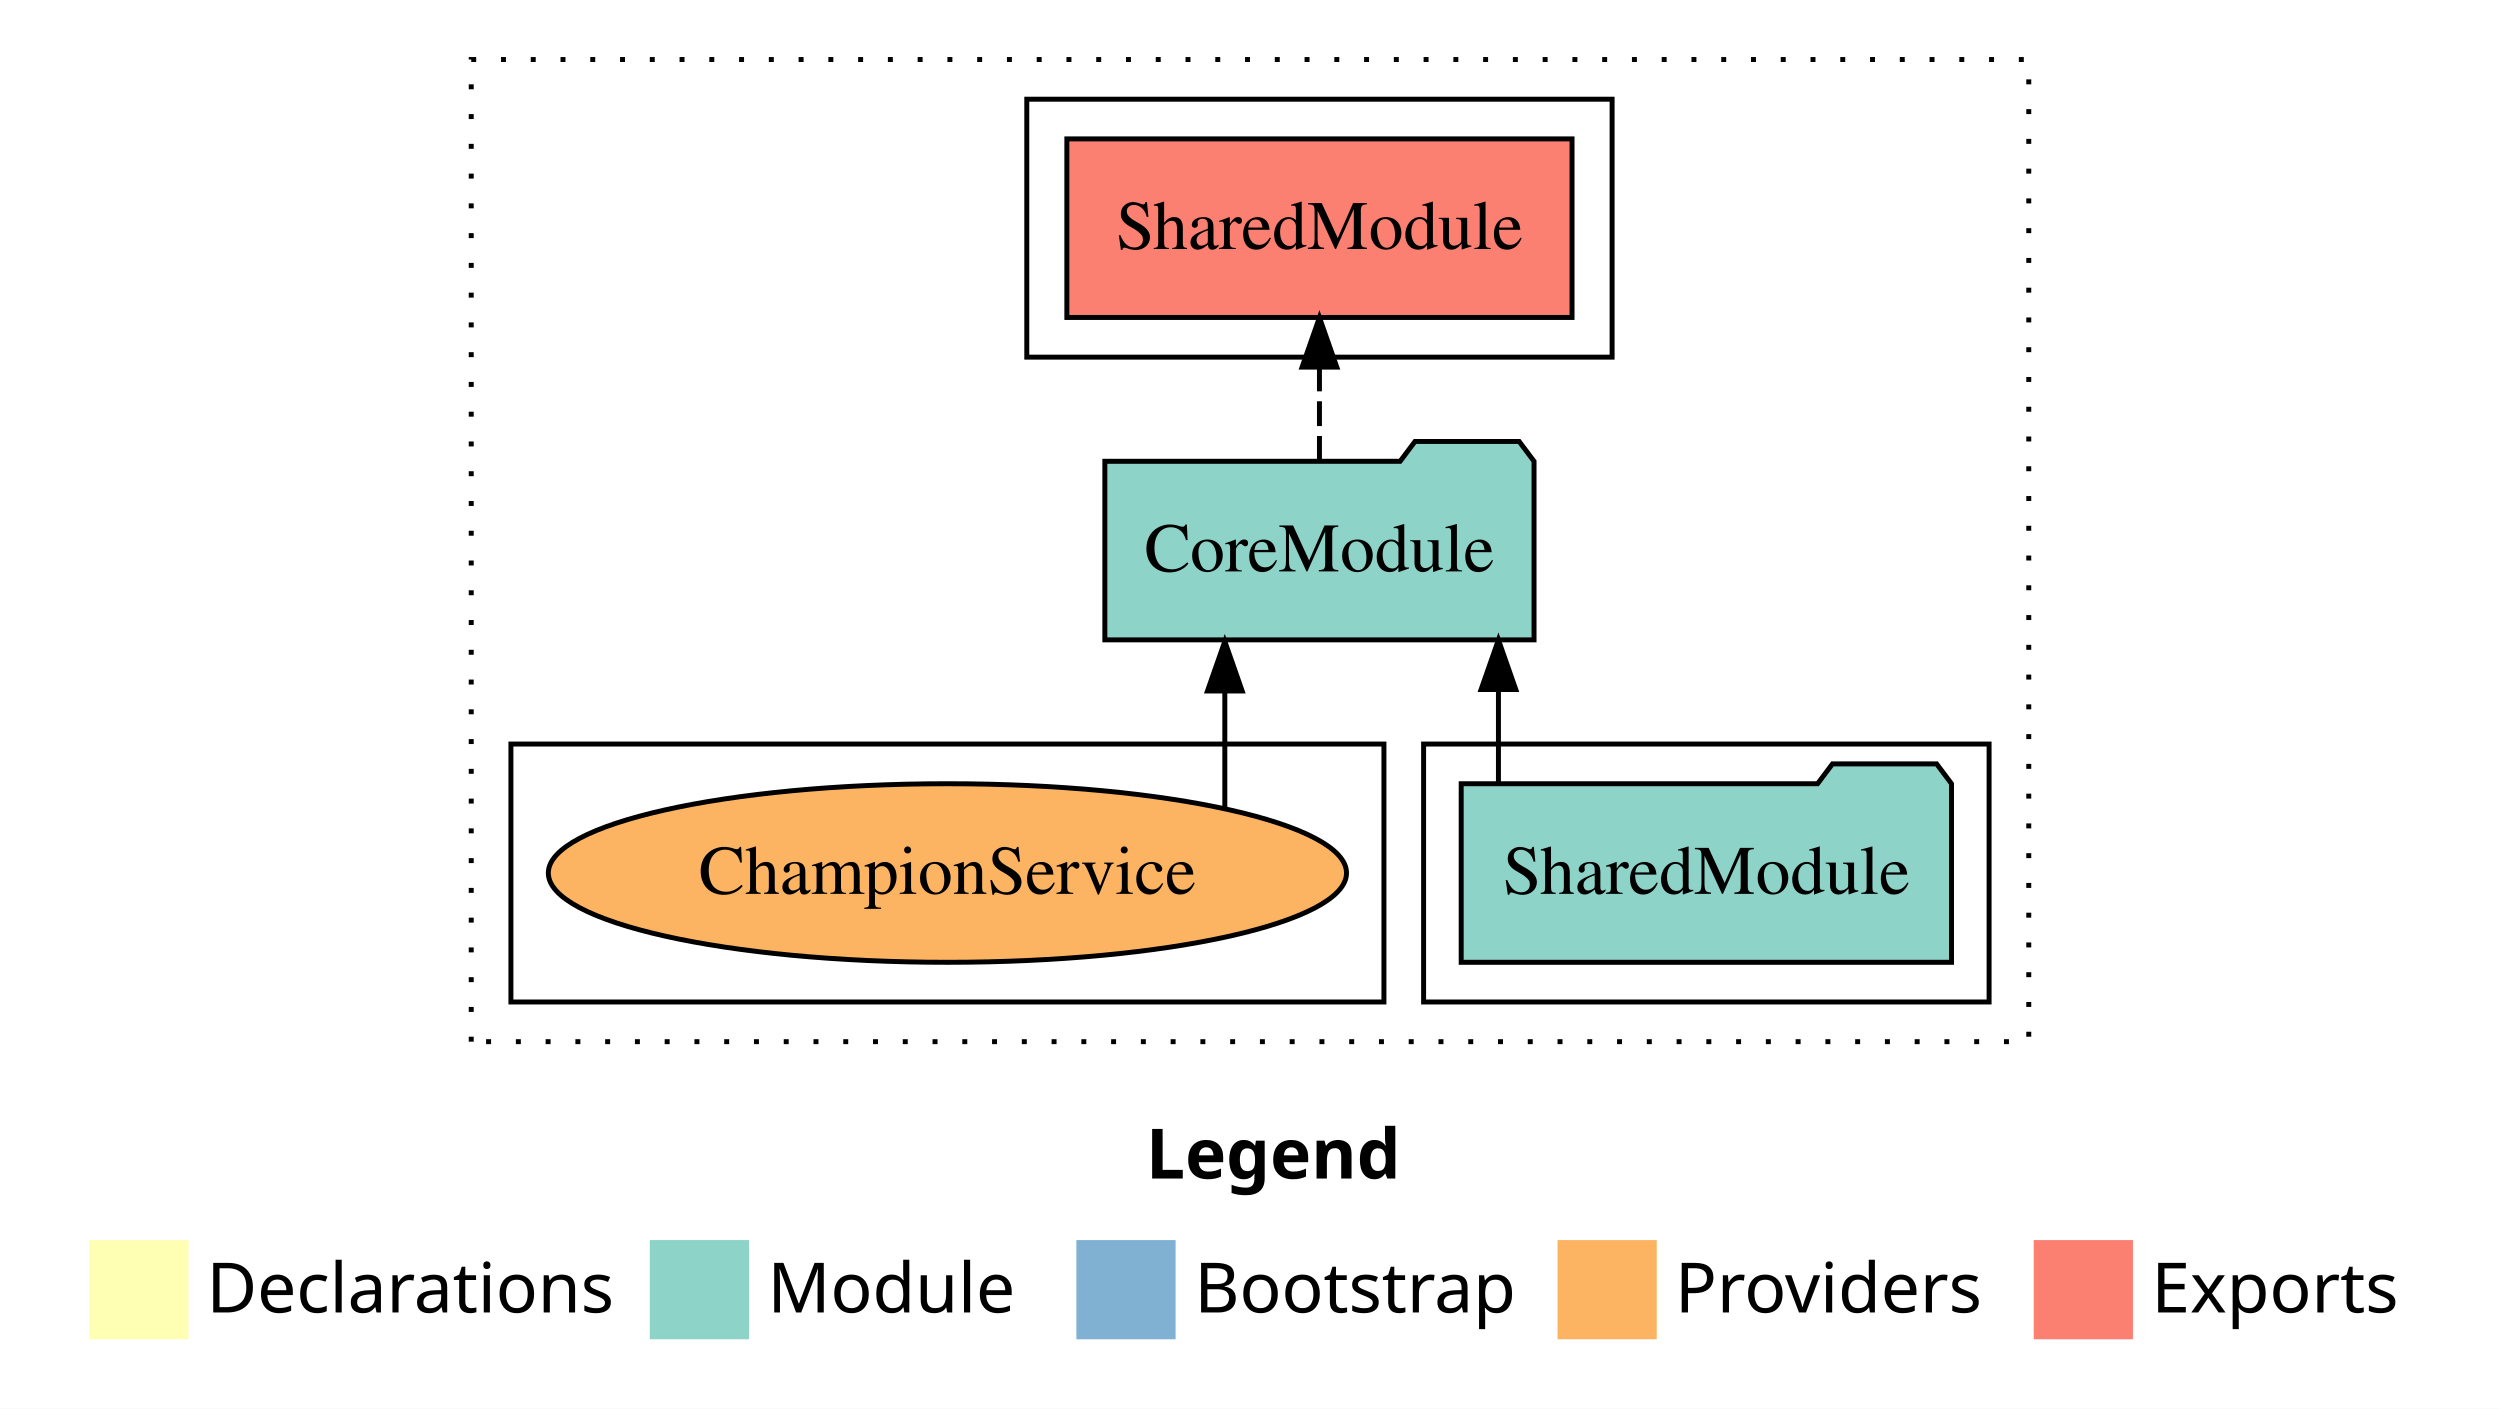
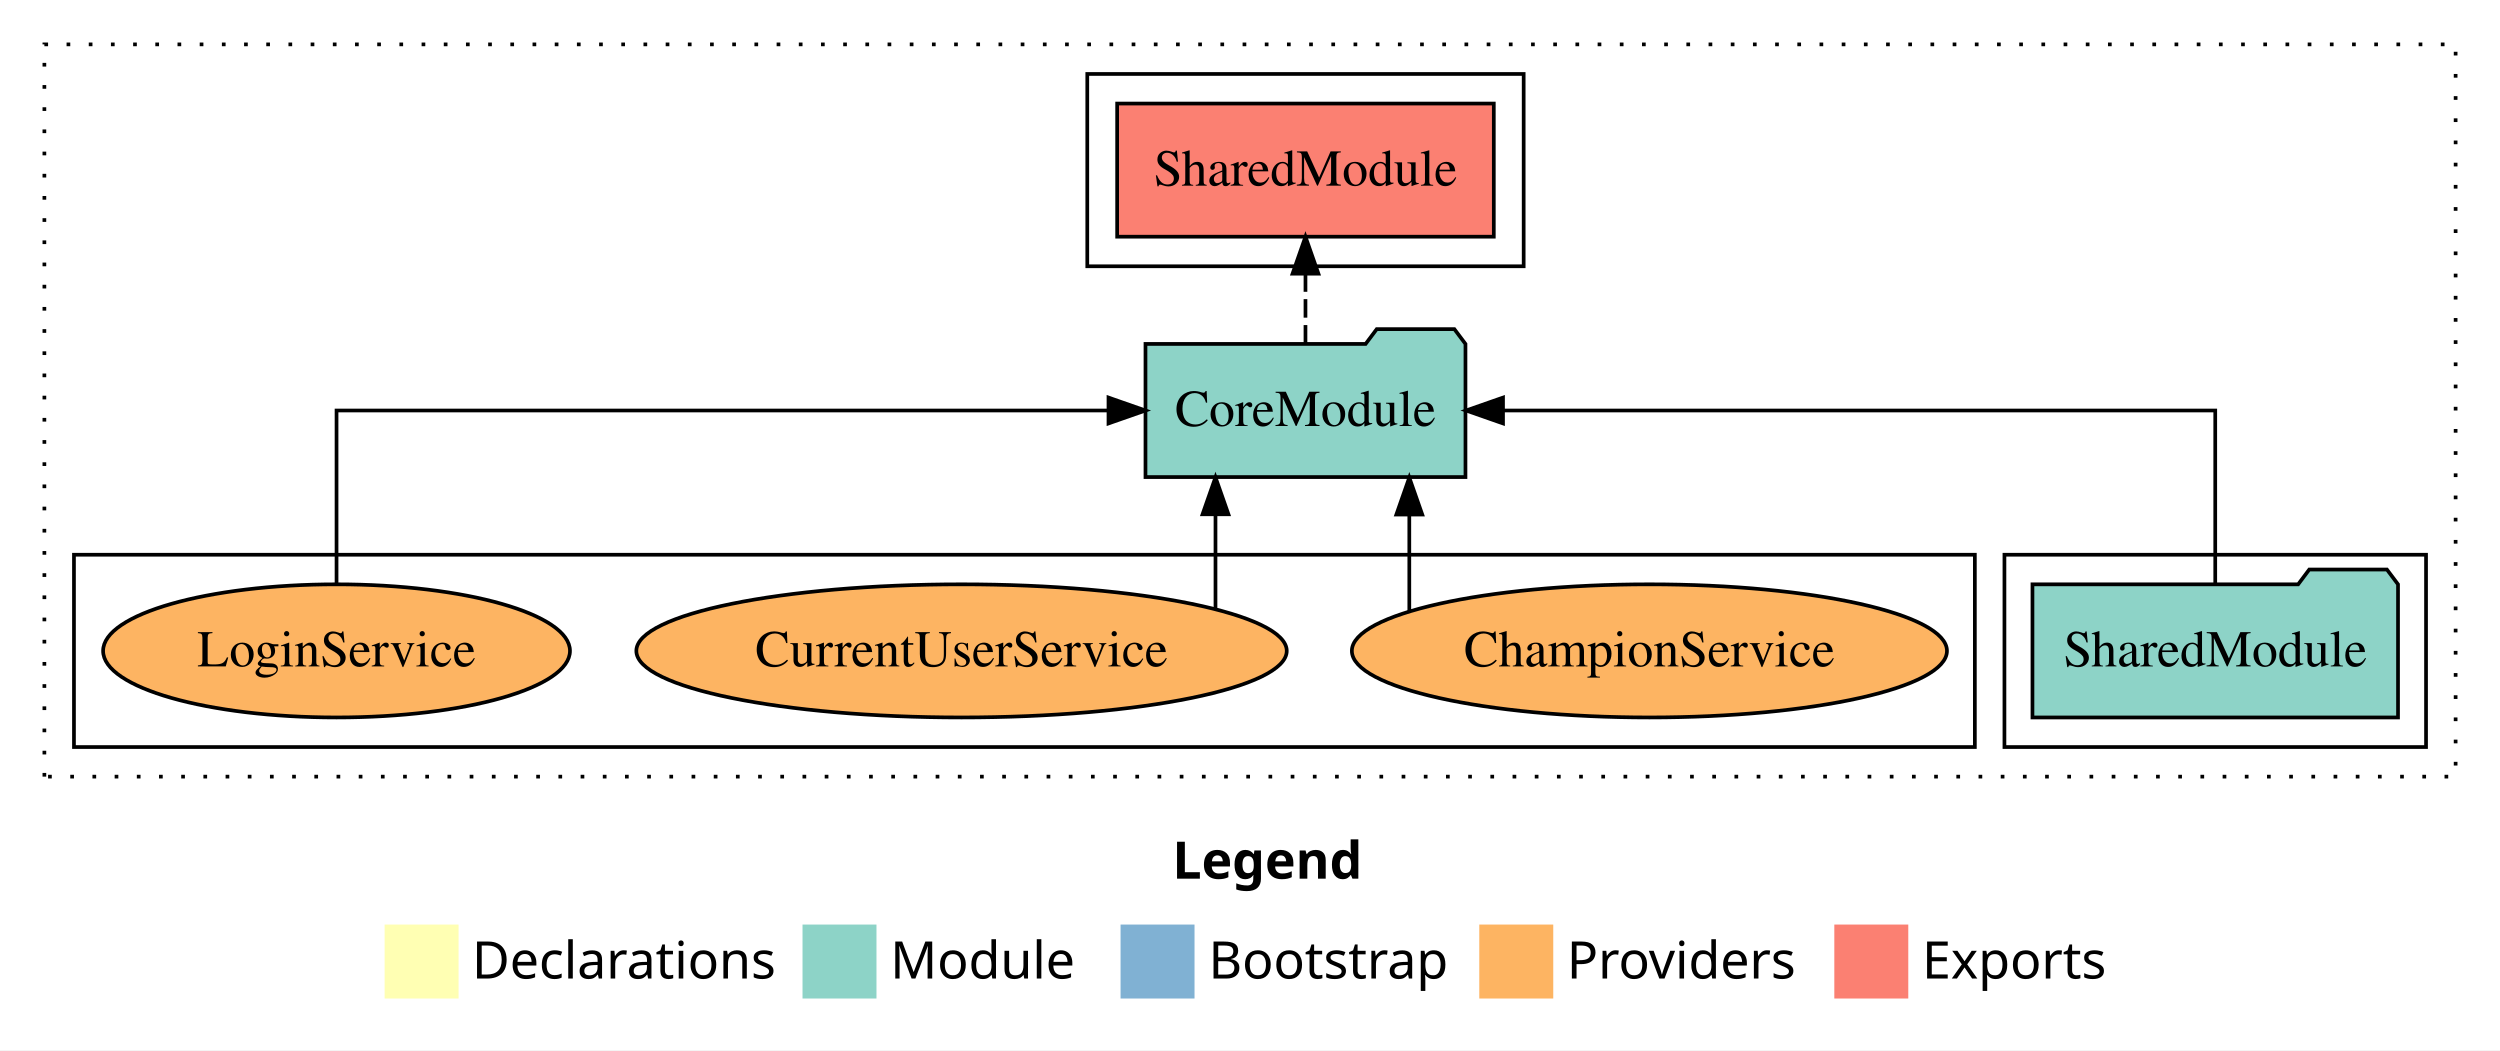
- <svg xmlns="http://www.w3.org/2000/svg" width="504pt" height="284pt" viewBox="0.00 0.00 504.00 284.00">
+ <svg xmlns="http://www.w3.org/2000/svg" width="676pt" height="284pt" viewBox="0.00 0.00 676.00 284.00">
  <g id="graph0" class="graph" transform="scale(1 1) rotate(0) translate(4 280)">
-     <polygon fill="#ffffff" stroke="transparent" points="-4,4 -4,-280 500,-280 500,4 -4,4" />
-     <text text-anchor="start" x="227.009" y="-42.4" font-family="sans-serif" font-weight="bold" font-size="14.00" fill="#000000">Legend</text>
-     <polygon fill="#ffffb3" stroke="transparent" points="14,-10 14,-30 34,-30 34,-10 14,-10" />
-     <text text-anchor="start" x="37.629" y="-15.4" font-family="sans-serif" font-size="14.00" fill="#000000">  Declarations</text>
-     <polygon fill="#8dd3c7" stroke="transparent" points="127,-10 127,-30 147,-30 147,-10 127,-10" />
-     <text text-anchor="start" x="150.725" y="-15.4" font-family="sans-serif" font-size="14.00" fill="#000000">  Module</text>
-     <polygon fill="#80b1d3" stroke="transparent" points="213,-10 213,-30 233,-30 233,-10 213,-10" />
-     <text text-anchor="start" x="236.781" y="-15.4" font-family="sans-serif" font-size="14.00" fill="#000000">  Bootstrap</text>
-     <polygon fill="#fdb462" stroke="transparent" points="310,-10 310,-30 330,-30 330,-10 310,-10" />
-     <text text-anchor="start" x="333.673" y="-15.4" font-family="sans-serif" font-size="14.00" fill="#000000">  Providers</text>
-     <polygon fill="#fb8072" stroke="transparent" points="406,-10 406,-30 426,-30 426,-10 406,-10" />
-     <text text-anchor="start" x="429.726" y="-15.4" font-family="sans-serif" font-size="14.00" fill="#000000">  Exports</text>
+     <polygon fill="#ffffff" stroke="transparent" points="-4,4 -4,-280 672,-280 672,4 -4,4" />
+     <text text-anchor="start" x="313.009" y="-42.4" font-family="sans-serif" font-weight="bold" font-size="14.00" fill="#000000">Legend</text>
+     <polygon fill="#ffffb3" stroke="transparent" points="100,-10 100,-30 120,-30 120,-10 100,-10" />
+     <text text-anchor="start" x="123.629" y="-15.4" font-family="sans-serif" font-size="14.00" fill="#000000">  Declarations</text>
+     <polygon fill="#8dd3c7" stroke="transparent" points="213,-10 213,-30 233,-30 233,-10 213,-10" />
+     <text text-anchor="start" x="236.725" y="-15.4" font-family="sans-serif" font-size="14.00" fill="#000000">  Module</text>
+     <polygon fill="#80b1d3" stroke="transparent" points="299,-10 299,-30 319,-30 319,-10 299,-10" />
+     <text text-anchor="start" x="322.781" y="-15.4" font-family="sans-serif" font-size="14.00" fill="#000000">  Bootstrap</text>
+     <polygon fill="#fdb462" stroke="transparent" points="396,-10 396,-30 416,-30 416,-10 396,-10" />
+     <text text-anchor="start" x="419.673" y="-15.4" font-family="sans-serif" font-size="14.00" fill="#000000">  Providers</text>
+     <polygon fill="#fb8072" stroke="transparent" points="492,-10 492,-30 512,-30 512,-10 492,-10" />
+     <text text-anchor="start" x="515.726" y="-15.4" font-family="sans-serif" font-size="14.00" fill="#000000">  Exports</text>
    <g id="clust1" class="cluster">
-       <polygon fill="none" stroke="#000000" stroke-dasharray="1,5" points="91,-70 91,-268 405,-268 405,-70 91,-70" />
+       <polygon fill="none" stroke="#000000" stroke-dasharray="1,5" points="8,-70 8,-268 660,-268 660,-70 8,-70" />
    </g>
    <g id="clust3" class="cluster">
-       <polygon fill="none" stroke="#000000" points="283,-78 283,-130 397,-130 397,-78 283,-78" />
+       <polygon fill="none" stroke="#000000" points="538,-78 538,-130 652,-130 652,-78 538,-78" />
    </g>
    <g id="clust4" class="cluster">
-       <polygon fill="none" stroke="#000000" points="203,-208 203,-260 321,-260 321,-208 203,-208" />
+       <polygon fill="none" stroke="#000000" points="290,-208 290,-260 408,-260 408,-208 290,-208" />
    </g>
    <g id="clust6" class="cluster">
-       <polygon fill="none" stroke="#000000" points="99,-78 99,-130 275,-130 275,-78 99,-78" />
+       <polygon fill="none" stroke="#000000" points="16,-78 16,-130 530,-130 530,-78 16,-78" />
    </g>
    <g id="node1" class="node">
-       <polygon fill="#8dd3c7" stroke="#000000" points="389.423,-122 386.423,-126 365.423,-126 362.423,-122 290.577,-122 290.577,-86 389.423,-86 389.423,-122" />
-       <text text-anchor="middle" x="340" y="-99.8" font-family="Times,serif" font-size="14.00" fill="#000000">SharedModule</text>
+       <polygon fill="#8dd3c7" stroke="#000000" points="644.423,-122 641.423,-126 620.423,-126 617.423,-122 545.577,-122 545.577,-86 644.423,-86 644.423,-122" />
+       <text text-anchor="middle" x="595" y="-99.8" font-family="Times,serif" font-size="14.00" fill="#000000">SharedModule</text>
    </g>
    <g id="node2" class="node">
-       <polygon fill="#8dd3c7" stroke="#000000" points="305.262,-187 302.262,-191 281.262,-191 278.262,-187 218.738,-187 218.738,-151 305.262,-151 305.262,-187" />
-       <text text-anchor="middle" x="262" y="-164.8" font-family="Times,serif" font-size="14.00" fill="#000000">CoreModule</text>
+       <polygon fill="#8dd3c7" stroke="#000000" points="392.262,-187 389.262,-191 368.262,-191 365.262,-187 305.738,-187 305.738,-151 392.262,-151 392.262,-187" />
+       <text text-anchor="middle" x="349" y="-164.8" font-family="Times,serif" font-size="14.00" fill="#000000">CoreModule</text>
    </g>
    <g id="edge1" class="edge">
-       <path fill="none" stroke="#000000" d="M298.085,-122.106C298.085,-122.106 298.085,-140.991 298.085,-140.991" />
-       <polygon fill="#000000" stroke="#000000" points="294.585,-140.991 298.085,-150.991 301.585,-140.991 294.585,-140.991" />
+       <path fill="none" stroke="#000000" d="M595,-122.106C595,-141.339 595,-169 595,-169 595,-169 402.414,-169 402.414,-169" />
+       <polygon fill="#000000" stroke="#000000" points="402.414,-165.5 392.414,-169 402.414,-172.5 402.414,-165.5" />
    </g>
    <g id="node3" class="node">
-       <polygon fill="#fb8072" stroke="#000000" points="312.922,-252 211.078,-252 211.078,-216 312.922,-216 312.922,-252" />
-       <text text-anchor="middle" x="262" y="-229.8" font-family="Times,serif" font-size="14.00" fill="#000000">SharedModule </text>
+       <polygon fill="#fb8072" stroke="#000000" points="399.922,-252 298.078,-252 298.078,-216 399.922,-216 399.922,-252" />
+       <text text-anchor="middle" x="349" y="-229.8" font-family="Times,serif" font-size="14.00" fill="#000000">SharedModule </text>
    </g>
    <g id="edge2" class="edge">
-       <path fill="none" stroke="#000000" stroke-dasharray="5,2" d="M262,-187.106C262,-187.106 262,-205.991 262,-205.991" />
-       <polygon fill="#000000" stroke="#000000" points="258.5,-205.991 262,-215.991 265.5,-205.991 258.5,-205.991" />
+       <path fill="none" stroke="#000000" stroke-dasharray="5,2" d="M349,-187.106C349,-187.106 349,-205.991 349,-205.991" />
+       <polygon fill="#000000" stroke="#000000" points="345.5,-205.991 349,-215.991 352.5,-205.991 345.5,-205.991" />
    </g>
    <g id="node4" class="node">
-       <ellipse fill="#fdb462" stroke="#000000" cx="187" cy="-104" rx="80.458" ry="18" />
-       <text text-anchor="middle" x="187" y="-99.8" font-family="Times,serif" font-size="14.00" fill="#000000">ChampionService</text>
+       <ellipse fill="#fdb462" stroke="#000000" cx="442" cy="-104" rx="80.458" ry="18" />
+       <text text-anchor="middle" x="442" y="-99.8" font-family="Times,serif" font-size="14.00" fill="#000000">ChampionService</text>
    </g>
    <g id="edge3" class="edge">
-       <path fill="none" stroke="#000000" d="M242.924,-117.154C242.924,-117.154 242.924,-140.694 242.924,-140.694" />
-       <polygon fill="#000000" stroke="#000000" points="239.424,-140.694 242.924,-150.694 246.424,-140.694 239.424,-140.694" />
+       <path fill="none" stroke="#000000" d="M377.076,-114.733C377.076,-114.733 377.076,-140.872 377.076,-140.872" />
+       <polygon fill="#000000" stroke="#000000" points="373.576,-140.872 377.076,-150.872 380.576,-140.872 373.576,-140.872" />
+     </g>
+     <g id="node5" class="node">
+       <ellipse fill="#fdb462" stroke="#000000" cx="256" cy="-104" rx="87.936" ry="18" />
+       <text text-anchor="middle" x="256" y="-99.8" font-family="Times,serif" font-size="14.00" fill="#000000">CurrentUserService</text>
+     </g>
+     <g id="edge4" class="edge">
+       <path fill="none" stroke="#000000" d="M324.668,-115.322C324.668,-115.322 324.668,-140.942 324.668,-140.942" />
+       <polygon fill="#000000" stroke="#000000" points="321.168,-140.942 324.668,-150.942 328.168,-140.942 321.168,-140.942" />
+     </g>
+     <g id="node6" class="node">
+       <ellipse fill="#fdb462" stroke="#000000" cx="87" cy="-104" rx="63.121" ry="18" />
+       <text text-anchor="middle" x="87" y="-99.8" font-family="Times,serif" font-size="14.00" fill="#000000">LoginService</text>
+     </g>
+     <g id="edge5" class="edge">
+       <path fill="none" stroke="#000000" d="M87,-122.106C87,-141.339 87,-169 87,-169 87,-169 295.736,-169 295.736,-169" />
+       <polygon fill="#000000" stroke="#000000" points="295.736,-172.5 305.736,-169 295.736,-165.5 295.736,-172.5" />
    </g>
  </g>
</svg>
